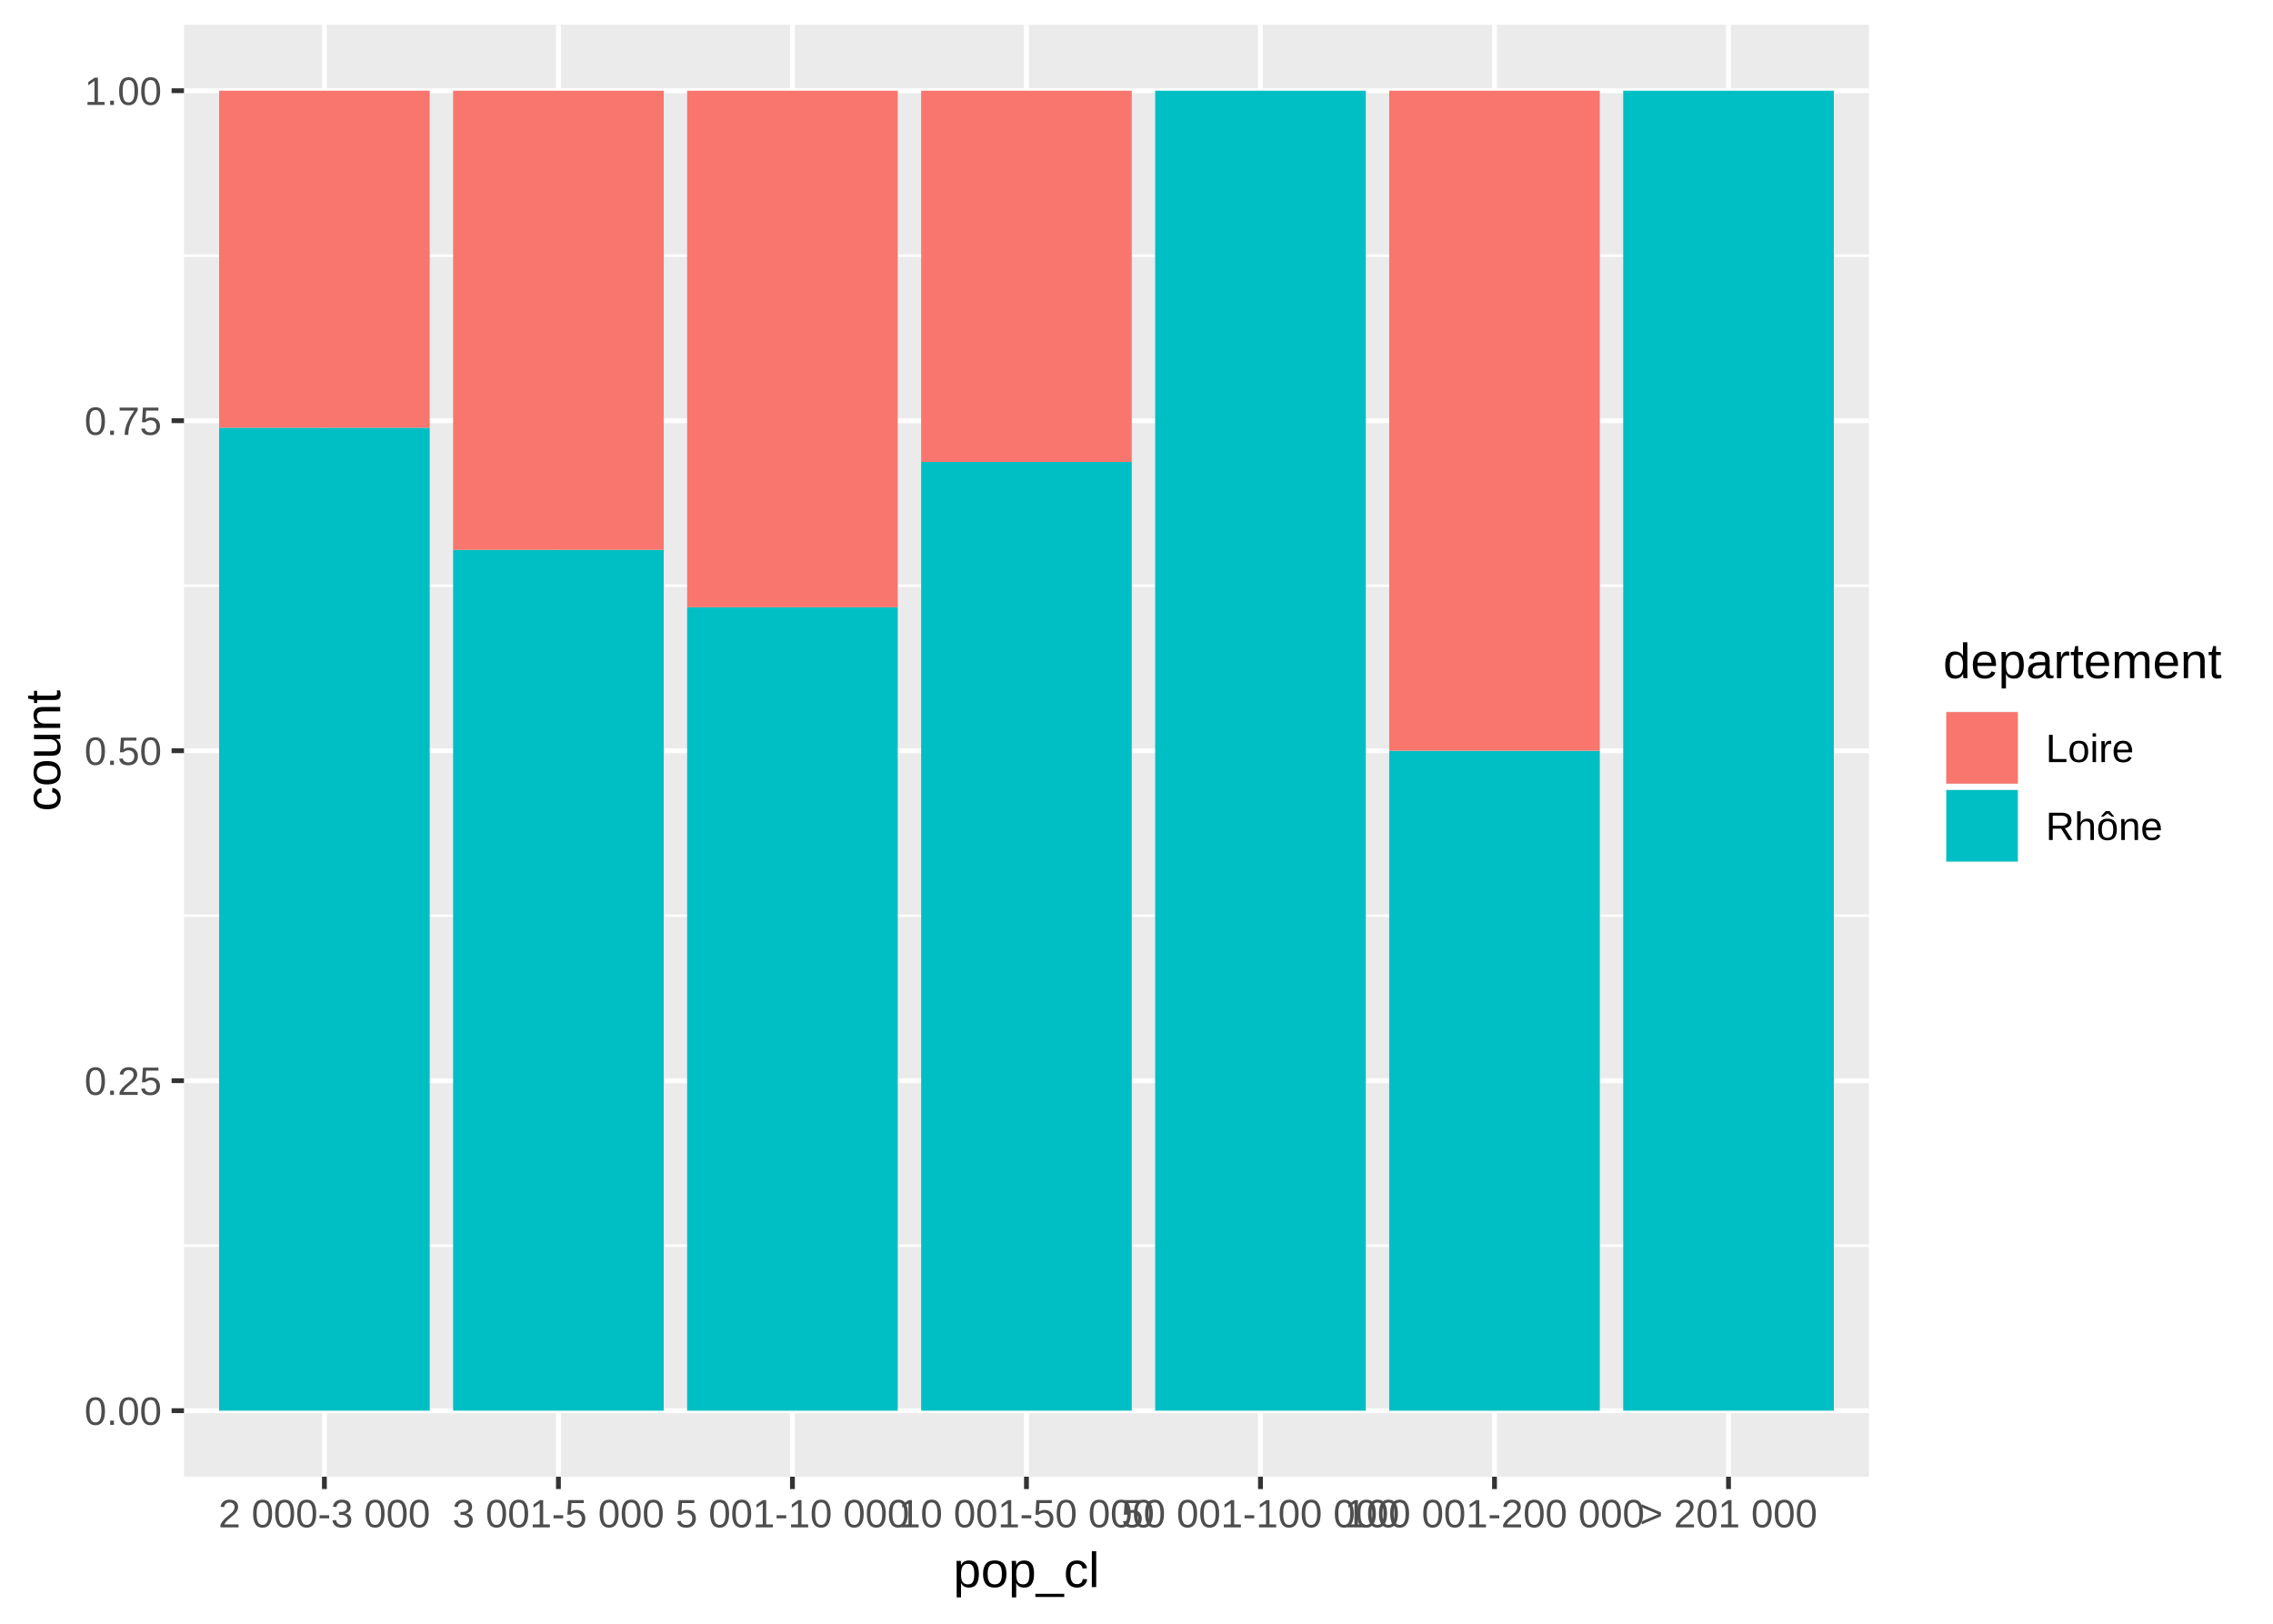
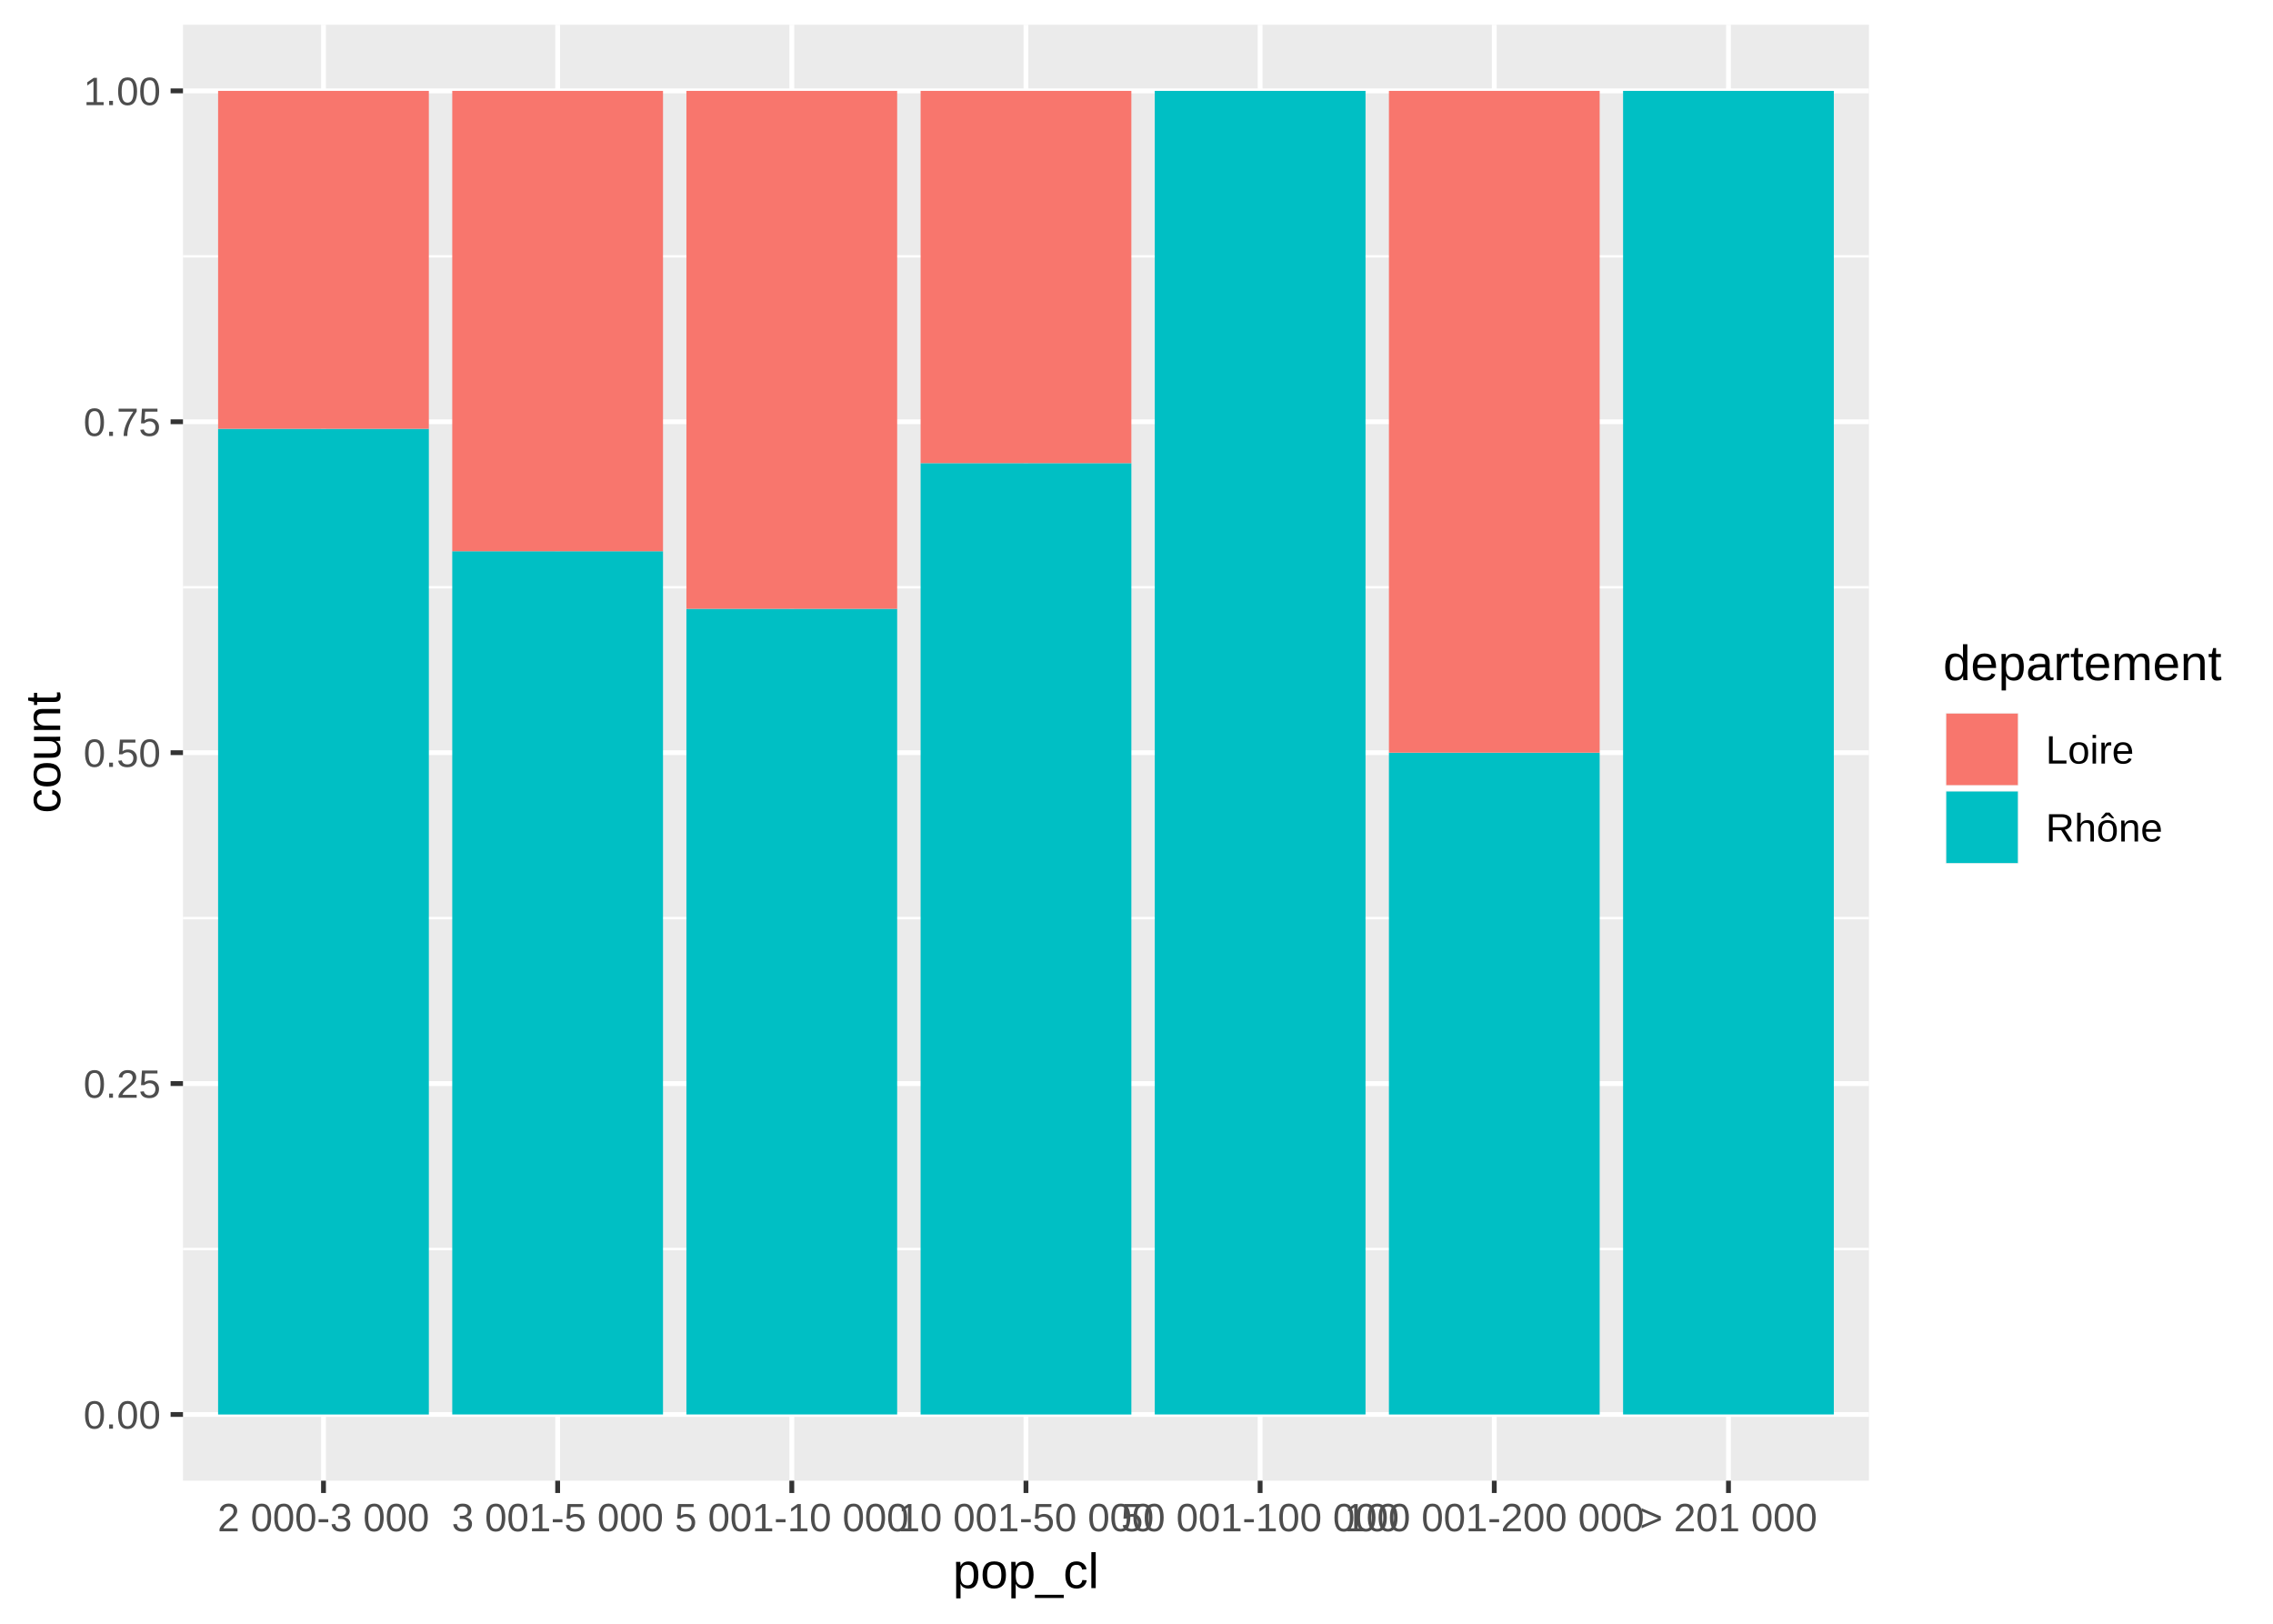
<svg xmlns="http://www.w3.org/2000/svg" viewBox="0 0 504.00 360.00">
  <defs>
    <style type="text/css">
-     line, polyline, path, rect, circle {
+     line, polyline, polygon, path, rect, circle {
      fill: none;
      stroke: #000000;
      stroke-linecap: round;
      stroke-linejoin: round;
      stroke-miterlimit: 10.00;
    }
  </style>
  </defs>
  <rect width="100%" height="100%" style="stroke: none; fill: #FFFFFF;" />
  <rect x="0.00" y="0.00" width="504.00" height="360.00" style="stroke-width: 1.07; stroke: #FFFFFF; fill: #FFFFFF;" />
  <defs>
-     <clipPath id="cpNDAuNzkyMXw0MTQuNDA5fDMyNy4zOTZ8NS40Nzk0NQ==">
-       <rect x="40.79" y="5.48" width="373.62" height="321.92" />
+     <clipPath id="cpNDAuNTd8NDE0LjQxfDMyOC4yOHw1LjQ4">
+       <rect x="40.57" y="5.48" width="373.84" height="322.80" />
    </clipPath>
  </defs>
-   <rect x="40.79" y="5.48" width="373.62" height="321.92" style="stroke-width: 1.07; stroke: none; fill: #EBEBEB;" clip-path="url(#cpNDAuNzkyMXw0MTQuNDA5fDMyNy4zOTZ8NS40Nzk0NQ==)" />
-   <polyline points="40.79,276.18 414.41,276.18 " style="stroke-width: 0.53; stroke: #FFFFFF; stroke-linecap: butt;" clip-path="url(#cpNDAuNzkyMXw0MTQuNDA5fDMyNy4zOTZ8NS40Nzk0NQ==)" />
-   <polyline points="40.79,203.02 414.41,203.02 " style="stroke-width: 0.53; stroke: #FFFFFF; stroke-linecap: butt;" clip-path="url(#cpNDAuNzkyMXw0MTQuNDA5fDMyNy4zOTZ8NS40Nzk0NQ==)" />
-   <polyline points="40.79,129.86 414.41,129.86 " style="stroke-width: 0.53; stroke: #FFFFFF; stroke-linecap: butt;" clip-path="url(#cpNDAuNzkyMXw0MTQuNDA5fDMyNy4zOTZ8NS40Nzk0NQ==)" />
-   <polyline points="40.79,56.69 414.41,56.69 " style="stroke-width: 0.53; stroke: #FFFFFF; stroke-linecap: butt;" clip-path="url(#cpNDAuNzkyMXw0MTQuNDA5fDMyNy4zOTZ8NS40Nzk0NQ==)" />
-   <polyline points="40.79,312.76 414.41,312.76 " style="stroke-width: 1.07; stroke: #FFFFFF; stroke-linecap: butt;" clip-path="url(#cpNDAuNzkyMXw0MTQuNDA5fDMyNy4zOTZ8NS40Nzk0NQ==)" />
-   <polyline points="40.79,239.60 414.41,239.60 " style="stroke-width: 1.07; stroke: #FFFFFF; stroke-linecap: butt;" clip-path="url(#cpNDAuNzkyMXw0MTQuNDA5fDMyNy4zOTZ8NS40Nzk0NQ==)" />
-   <polyline points="40.79,166.44 414.41,166.44 " style="stroke-width: 1.07; stroke: #FFFFFF; stroke-linecap: butt;" clip-path="url(#cpNDAuNzkyMXw0MTQuNDA5fDMyNy4zOTZ8NS40Nzk0NQ==)" />
-   <polyline points="40.79,93.27 414.41,93.27 " style="stroke-width: 1.07; stroke: #FFFFFF; stroke-linecap: butt;" clip-path="url(#cpNDAuNzkyMXw0MTQuNDA5fDMyNy4zOTZ8NS40Nzk0NQ==)" />
-   <polyline points="40.79,20.11 414.41,20.11 " style="stroke-width: 1.07; stroke: #FFFFFF; stroke-linecap: butt;" clip-path="url(#cpNDAuNzkyMXw0MTQuNDA5fDMyNy4zOTZ8NS40Nzk0NQ==)" />
-   <polyline points="71.93,327.40 71.93,5.48 " style="stroke-width: 1.07; stroke: #FFFFFF; stroke-linecap: butt;" clip-path="url(#cpNDAuNzkyMXw0MTQuNDA5fDMyNy4zOTZ8NS40Nzk0NQ==)" />
-   <polyline points="123.82,327.40 123.82,5.48 " style="stroke-width: 1.07; stroke: #FFFFFF; stroke-linecap: butt;" clip-path="url(#cpNDAuNzkyMXw0MTQuNDA5fDMyNy4zOTZ8NS40Nzk0NQ==)" />
-   <polyline points="175.71,327.40 175.71,5.48 " style="stroke-width: 1.07; stroke: #FFFFFF; stroke-linecap: butt;" clip-path="url(#cpNDAuNzkyMXw0MTQuNDA5fDMyNy4zOTZ8NS40Nzk0NQ==)" />
-   <polyline points="227.60,327.40 227.60,5.48 " style="stroke-width: 1.07; stroke: #FFFFFF; stroke-linecap: butt;" clip-path="url(#cpNDAuNzkyMXw0MTQuNDA5fDMyNy4zOTZ8NS40Nzk0NQ==)" />
-   <polyline points="279.49,327.40 279.49,5.48 " style="stroke-width: 1.07; stroke: #FFFFFF; stroke-linecap: butt;" clip-path="url(#cpNDAuNzkyMXw0MTQuNDA5fDMyNy4zOTZ8NS40Nzk0NQ==)" />
-   <polyline points="331.38,327.40 331.38,5.48 " style="stroke-width: 1.07; stroke: #FFFFFF; stroke-linecap: butt;" clip-path="url(#cpNDAuNzkyMXw0MTQuNDA5fDMyNy4zOTZ8NS40Nzk0NQ==)" />
-   <polyline points="383.27,327.40 383.27,5.48 " style="stroke-width: 1.07; stroke: #FFFFFF; stroke-linecap: butt;" clip-path="url(#cpNDAuNzkyMXw0MTQuNDA5fDMyNy4zOTZ8NS40Nzk0NQ==)" />
-   <rect x="48.58" y="94.83" width="46.70" height="217.93" style="stroke-width: 1.07; stroke: none; stroke-linecap: butt; fill: #00BFC4;" clip-path="url(#cpNDAuNzkyMXw0MTQuNDA5fDMyNy4zOTZ8NS40Nzk0NQ==)" />
-   <rect x="48.58" y="20.11" width="46.70" height="74.72" style="stroke-width: 1.07; stroke: none; stroke-linecap: butt; fill: #F8766D;" clip-path="url(#cpNDAuNzkyMXw0MTQuNDA5fDMyNy4zOTZ8NS40Nzk0NQ==)" />
-   <rect x="100.47" y="121.90" width="46.70" height="190.86" style="stroke-width: 1.07; stroke: none; stroke-linecap: butt; fill: #00BFC4;" clip-path="url(#cpNDAuNzkyMXw0MTQuNDA5fDMyNy4zOTZ8NS40Nzk0NQ==)" />
-   <rect x="100.47" y="20.11" width="46.70" height="101.79" style="stroke-width: 1.07; stroke: none; stroke-linecap: butt; fill: #F8766D;" clip-path="url(#cpNDAuNzkyMXw0MTQuNDA5fDMyNy4zOTZ8NS40Nzk0NQ==)" />
-   <rect x="152.36" y="134.63" width="46.70" height="178.14" style="stroke-width: 1.07; stroke: none; stroke-linecap: butt; fill: #00BFC4;" clip-path="url(#cpNDAuNzkyMXw0MTQuNDA5fDMyNy4zOTZ8NS40Nzk0NQ==)" />
-   <rect x="152.36" y="20.11" width="46.70" height="114.52" style="stroke-width: 1.07; stroke: none; stroke-linecap: butt; fill: #F8766D;" clip-path="url(#cpNDAuNzkyMXw0MTQuNDA5fDMyNy4zOTZ8NS40Nzk0NQ==)" />
-   <rect x="204.25" y="102.42" width="46.70" height="210.34" style="stroke-width: 1.07; stroke: none; stroke-linecap: butt; fill: #00BFC4;" clip-path="url(#cpNDAuNzkyMXw0MTQuNDA5fDMyNy4zOTZ8NS40Nzk0NQ==)" />
-   <rect x="204.25" y="20.11" width="46.70" height="82.31" style="stroke-width: 1.07; stroke: none; stroke-linecap: butt; fill: #F8766D;" clip-path="url(#cpNDAuNzkyMXw0MTQuNDA5fDMyNy4zOTZ8NS40Nzk0NQ==)" />
-   <rect x="256.14" y="20.11" width="46.70" height="292.65" style="stroke-width: 1.07; stroke: none; stroke-linecap: butt; fill: #00BFC4;" clip-path="url(#cpNDAuNzkyMXw0MTQuNDA5fDMyNy4zOTZ8NS40Nzk0NQ==)" />
-   <rect x="308.03" y="166.44" width="46.70" height="146.33" style="stroke-width: 1.07; stroke: none; stroke-linecap: butt; fill: #00BFC4;" clip-path="url(#cpNDAuNzkyMXw0MTQuNDA5fDMyNy4zOTZ8NS40Nzk0NQ==)" />
-   <rect x="308.03" y="20.11" width="46.70" height="146.33" style="stroke-width: 1.07; stroke: none; stroke-linecap: butt; fill: #F8766D;" clip-path="url(#cpNDAuNzkyMXw0MTQuNDA5fDMyNy4zOTZ8NS40Nzk0NQ==)" />
-   <rect x="359.92" y="20.11" width="46.70" height="292.65" style="stroke-width: 1.07; stroke: none; stroke-linecap: butt; fill: #00BFC4;" clip-path="url(#cpNDAuNzkyMXw0MTQuNDA5fDMyNy4zOTZ8NS40Nzk0NQ==)" />
+   <rect x="40.57" y="5.48" width="373.84" height="322.80" style="stroke-width: 1.07; stroke: none; fill: #EBEBEB;" clip-path="url(#cpNDAuNTd8NDE0LjQxfDMyOC4yOHw1LjQ4)" />
+   <polyline points="40.57,276.92 414.41,276.92 " style="stroke-width: 0.53; stroke: #FFFFFF; stroke-linecap: butt;" clip-path="url(#cpNDAuNTd8NDE0LjQxfDMyOC4yOHw1LjQ4)" />
+   <polyline points="40.57,203.56 414.41,203.56 " style="stroke-width: 0.53; stroke: #FFFFFF; stroke-linecap: butt;" clip-path="url(#cpNDAuNTd8NDE0LjQxfDMyOC4yOHw1LjQ4)" />
+   <polyline points="40.57,130.20 414.41,130.20 " style="stroke-width: 0.53; stroke: #FFFFFF; stroke-linecap: butt;" clip-path="url(#cpNDAuNTd8NDE0LjQxfDMyOC4yOHw1LjQ4)" />
+   <polyline points="40.57,56.83 414.41,56.83 " style="stroke-width: 0.53; stroke: #FFFFFF; stroke-linecap: butt;" clip-path="url(#cpNDAuNTd8NDE0LjQxfDMyOC4yOHw1LjQ4)" />
+   <polyline points="40.57,313.60 414.41,313.60 " style="stroke-width: 1.07; stroke: #FFFFFF; stroke-linecap: butt;" clip-path="url(#cpNDAuNTd8NDE0LjQxfDMyOC4yOHw1LjQ4)" />
+   <polyline points="40.57,240.24 414.41,240.24 " style="stroke-width: 1.07; stroke: #FFFFFF; stroke-linecap: butt;" clip-path="url(#cpNDAuNTd8NDE0LjQxfDMyOC4yOHw1LjQ4)" />
+   <polyline points="40.57,166.88 414.41,166.88 " style="stroke-width: 1.07; stroke: #FFFFFF; stroke-linecap: butt;" clip-path="url(#cpNDAuNTd8NDE0LjQxfDMyOC4yOHw1LjQ4)" />
+   <polyline points="40.57,93.51 414.41,93.51 " style="stroke-width: 1.07; stroke: #FFFFFF; stroke-linecap: butt;" clip-path="url(#cpNDAuNTd8NDE0LjQxfDMyOC4yOHw1LjQ4)" />
+   <polyline points="40.57,20.15 414.41,20.15 " style="stroke-width: 1.07; stroke: #FFFFFF; stroke-linecap: butt;" clip-path="url(#cpNDAuNTd8NDE0LjQxfDMyOC4yOHw1LjQ4)" />
+   <polyline points="71.73,328.28 71.73,5.48 " style="stroke-width: 1.07; stroke: #FFFFFF; stroke-linecap: butt;" clip-path="url(#cpNDAuNTd8NDE0LjQxfDMyOC4yOHw1LjQ4)" />
+   <polyline points="123.65,328.28 123.65,5.48 " style="stroke-width: 1.07; stroke: #FFFFFF; stroke-linecap: butt;" clip-path="url(#cpNDAuNTd8NDE0LjQxfDMyOC4yOHw1LjQ4)" />
+   <polyline points="175.57,328.28 175.57,5.48 " style="stroke-width: 1.07; stroke: #FFFFFF; stroke-linecap: butt;" clip-path="url(#cpNDAuNTd8NDE0LjQxfDMyOC4yOHw1LjQ4)" />
+   <polyline points="227.49,328.28 227.49,5.48 " style="stroke-width: 1.07; stroke: #FFFFFF; stroke-linecap: butt;" clip-path="url(#cpNDAuNTd8NDE0LjQxfDMyOC4yOHw1LjQ4)" />
+   <polyline points="279.41,328.28 279.41,5.48 " style="stroke-width: 1.07; stroke: #FFFFFF; stroke-linecap: butt;" clip-path="url(#cpNDAuNTd8NDE0LjQxfDMyOC4yOHw1LjQ4)" />
+   <polyline points="331.33,328.28 331.33,5.48 " style="stroke-width: 1.07; stroke: #FFFFFF; stroke-linecap: butt;" clip-path="url(#cpNDAuNTd8NDE0LjQxfDMyOC4yOHw1LjQ4)" />
+   <polyline points="383.26,328.28 383.26,5.48 " style="stroke-width: 1.07; stroke: #FFFFFF; stroke-linecap: butt;" clip-path="url(#cpNDAuNTd8NDE0LjQxfDMyOC4yOHw1LjQ4)" />
+   <rect x="48.36" y="95.08" width="46.73" height="218.53" style="stroke-width: 1.07; stroke: none; stroke-linecap: square; stroke-linejoin: miter; fill: #00BFC4;" clip-path="url(#cpNDAuNTd8NDE0LjQxfDMyOC4yOHw1LjQ4)" />
+   <rect x="48.36" y="20.15" width="46.73" height="74.92" style="stroke-width: 1.07; stroke: none; stroke-linecap: square; stroke-linejoin: miter; fill: #F8766D;" clip-path="url(#cpNDAuNTd8NDE0LjQxfDMyOC4yOHw1LjQ4)" />
+   <rect x="100.28" y="122.22" width="46.73" height="191.38" style="stroke-width: 1.07; stroke: none; stroke-linecap: square; stroke-linejoin: miter; fill: #00BFC4;" clip-path="url(#cpNDAuNTd8NDE0LjQxfDMyOC4yOHw1LjQ4)" />
+   <rect x="100.28" y="20.15" width="46.73" height="102.07" style="stroke-width: 1.07; stroke: none; stroke-linecap: square; stroke-linejoin: miter; fill: #F8766D;" clip-path="url(#cpNDAuNTd8NDE0LjQxfDMyOC4yOHw1LjQ4)" />
+   <rect x="152.20" y="134.98" width="46.73" height="178.62" style="stroke-width: 1.07; stroke: none; stroke-linecap: square; stroke-linejoin: miter; fill: #00BFC4;" clip-path="url(#cpNDAuNTd8NDE0LjQxfDMyOC4yOHw1LjQ4)" />
+   <rect x="152.20" y="20.15" width="46.73" height="114.83" style="stroke-width: 1.07; stroke: none; stroke-linecap: square; stroke-linejoin: miter; fill: #F8766D;" clip-path="url(#cpNDAuNTd8NDE0LjQxfDMyOC4yOHw1LjQ4)" />
+   <rect x="204.13" y="102.69" width="46.73" height="210.92" style="stroke-width: 1.07; stroke: none; stroke-linecap: square; stroke-linejoin: miter; fill: #00BFC4;" clip-path="url(#cpNDAuNTd8NDE0LjQxfDMyOC4yOHw1LjQ4)" />
+   <rect x="204.13" y="20.15" width="46.73" height="82.53" style="stroke-width: 1.07; stroke: none; stroke-linecap: square; stroke-linejoin: miter; fill: #F8766D;" clip-path="url(#cpNDAuNTd8NDE0LjQxfDMyOC4yOHw1LjQ4)" />
+   <rect x="256.05" y="20.15" width="46.73" height="293.45" style="stroke-width: 1.07; stroke: none; stroke-linecap: square; stroke-linejoin: miter; fill: #00BFC4;" clip-path="url(#cpNDAuNTd8NDE0LjQxfDMyOC4yOHw1LjQ4)" />
+   <rect x="307.97" y="166.88" width="46.73" height="146.73" style="stroke-width: 1.07; stroke: none; stroke-linecap: square; stroke-linejoin: miter; fill: #00BFC4;" clip-path="url(#cpNDAuNTd8NDE0LjQxfDMyOC4yOHw1LjQ4)" />
+   <rect x="307.97" y="20.15" width="46.73" height="146.73" style="stroke-width: 1.07; stroke: none; stroke-linecap: square; stroke-linejoin: miter; fill: #F8766D;" clip-path="url(#cpNDAuNTd8NDE0LjQxfDMyOC4yOHw1LjQ4)" />
+   <rect x="359.89" y="20.15" width="46.73" height="293.45" style="stroke-width: 1.07; stroke: none; stroke-linecap: square; stroke-linejoin: miter; fill: #00BFC4;" clip-path="url(#cpNDAuNTd8NDE0LjQxfDMyOC4yOHw1LjQ4)" />
  <defs>
-     <clipPath id="cpMHw1MDR8MzYwfDA=">
+     <clipPath id="cpMC4wMHw1MDQuMDB8MzYwLjAwfDAuMDA=">
      <rect x="0.00" y="0.00" width="504.00" height="360.00" />
    </clipPath>
  </defs>
-   <g clip-path="url(#cpMHw1MDR8MzYwfDA=)">
-     <text x="18.73" y="315.91" style="font-size: 8.80px; fill: #4D4D4D; font-family: Arial;" textLength="17.13px" lengthAdjust="spacingAndGlyphs">0.00</text>
+   <g clip-path="url(#cpMC4wMHw1MDQuMDB8MzYwLjAwfDAuMDA=)">
+     <text x="18.51" y="316.75" style="font-size: 8.80px; fill: #4D4D4D; font-family: Arial;" textLength="17.13px" lengthAdjust="spacingAndGlyphs">0.00</text>
  </g>
-   <g clip-path="url(#cpMHw1MDR8MzYwfDA=)">
-     <text x="18.73" y="242.75" style="font-size: 8.80px; fill: #4D4D4D; font-family: Arial;" textLength="17.13px" lengthAdjust="spacingAndGlyphs">0.25</text>
+   <g clip-path="url(#cpMC4wMHw1MDQuMDB8MzYwLjAwfDAuMDA=)">
+     <text x="18.51" y="243.39" style="font-size: 8.80px; fill: #4D4D4D; font-family: Arial;" textLength="17.13px" lengthAdjust="spacingAndGlyphs">0.25</text>
  </g>
-   <g clip-path="url(#cpMHw1MDR8MzYwfDA=)">
-     <text x="18.73" y="169.59" style="font-size: 8.80px; fill: #4D4D4D; font-family: Arial;" textLength="17.13px" lengthAdjust="spacingAndGlyphs">0.50</text>
+   <g clip-path="url(#cpMC4wMHw1MDQuMDB8MzYwLjAwfDAuMDA=)">
+     <text x="18.51" y="170.03" style="font-size: 8.80px; fill: #4D4D4D; font-family: Arial;" textLength="17.13px" lengthAdjust="spacingAndGlyphs">0.50</text>
  </g>
-   <g clip-path="url(#cpMHw1MDR8MzYwfDA=)">
-     <text x="18.73" y="96.42" style="font-size: 8.80px; fill: #4D4D4D; font-family: Arial;" textLength="17.13px" lengthAdjust="spacingAndGlyphs">0.75</text>
+   <g clip-path="url(#cpMC4wMHw1MDQuMDB8MzYwLjAwfDAuMDA=)">
+     <text x="18.51" y="96.66" style="font-size: 8.80px; fill: #4D4D4D; font-family: Arial;" textLength="17.13px" lengthAdjust="spacingAndGlyphs">0.75</text>
  </g>
-   <g clip-path="url(#cpMHw1MDR8MzYwfDA=)">
-     <text x="18.73" y="23.26" style="font-size: 8.80px; fill: #4D4D4D; font-family: Arial;" textLength="17.13px" lengthAdjust="spacingAndGlyphs">1.00</text>
+   <g clip-path="url(#cpMC4wMHw1MDQuMDB8MzYwLjAwfDAuMDA=)">
+     <text x="18.51" y="23.30" style="font-size: 8.80px; fill: #4D4D4D; font-family: Arial;" textLength="17.13px" lengthAdjust="spacingAndGlyphs">1.00</text>
  </g>
-   <polyline points="38.05,312.76 40.79,312.76 " style="stroke-width: 1.07; stroke: #333333; stroke-linecap: butt;" clip-path="url(#cpMHw1MDR8MzYwfDA=)" />
-   <polyline points="38.05,239.60 40.79,239.60 " style="stroke-width: 1.07; stroke: #333333; stroke-linecap: butt;" clip-path="url(#cpMHw1MDR8MzYwfDA=)" />
-   <polyline points="38.05,166.44 40.79,166.44 " style="stroke-width: 1.07; stroke: #333333; stroke-linecap: butt;" clip-path="url(#cpMHw1MDR8MzYwfDA=)" />
-   <polyline points="38.05,93.27 40.79,93.27 " style="stroke-width: 1.07; stroke: #333333; stroke-linecap: butt;" clip-path="url(#cpMHw1MDR8MzYwfDA=)" />
-   <polyline points="38.05,20.11 40.79,20.11 " style="stroke-width: 1.07; stroke: #333333; stroke-linecap: butt;" clip-path="url(#cpMHw1MDR8MzYwfDA=)" />
-   <polyline points="71.93,330.14 71.93,327.40 " style="stroke-width: 1.07; stroke: #333333; stroke-linecap: butt;" clip-path="url(#cpMHw1MDR8MzYwfDA=)" />
-   <polyline points="123.82,330.14 123.82,327.40 " style="stroke-width: 1.07; stroke: #333333; stroke-linecap: butt;" clip-path="url(#cpMHw1MDR8MzYwfDA=)" />
-   <polyline points="175.71,330.14 175.71,327.40 " style="stroke-width: 1.07; stroke: #333333; stroke-linecap: butt;" clip-path="url(#cpMHw1MDR8MzYwfDA=)" />
-   <polyline points="227.60,330.14 227.60,327.40 " style="stroke-width: 1.07; stroke: #333333; stroke-linecap: butt;" clip-path="url(#cpMHw1MDR8MzYwfDA=)" />
-   <polyline points="279.49,330.14 279.49,327.40 " style="stroke-width: 1.07; stroke: #333333; stroke-linecap: butt;" clip-path="url(#cpMHw1MDR8MzYwfDA=)" />
-   <polyline points="331.38,330.14 331.38,327.40 " style="stroke-width: 1.07; stroke: #333333; stroke-linecap: butt;" clip-path="url(#cpMHw1MDR8MzYwfDA=)" />
-   <polyline points="383.27,330.14 383.27,327.40 " style="stroke-width: 1.07; stroke: #333333; stroke-linecap: butt;" clip-path="url(#cpMHw1MDR8MzYwfDA=)" />
-   <g clip-path="url(#cpMHw1MDR8MzYwfDA=)">
-     <text x="48.44" y="338.63" style="font-size: 8.80px; fill: #4D4D4D; font-family: Arial;" textLength="46.97px" lengthAdjust="spacingAndGlyphs">2 000-3 000</text>
+   <polyline points="37.83,313.60 40.57,313.60 " style="stroke-width: 1.07; stroke: #333333; stroke-linecap: butt;" clip-path="url(#cpMC4wMHw1MDQuMDB8MzYwLjAwfDAuMDA=)" />
+   <polyline points="37.83,240.24 40.57,240.24 " style="stroke-width: 1.07; stroke: #333333; stroke-linecap: butt;" clip-path="url(#cpMC4wMHw1MDQuMDB8MzYwLjAwfDAuMDA=)" />
+   <polyline points="37.83,166.88 40.57,166.88 " style="stroke-width: 1.07; stroke: #333333; stroke-linecap: butt;" clip-path="url(#cpMC4wMHw1MDQuMDB8MzYwLjAwfDAuMDA=)" />
+   <polyline points="37.83,93.51 40.57,93.51 " style="stroke-width: 1.07; stroke: #333333; stroke-linecap: butt;" clip-path="url(#cpMC4wMHw1MDQuMDB8MzYwLjAwfDAuMDA=)" />
+   <polyline points="37.83,20.15 40.57,20.15 " style="stroke-width: 1.07; stroke: #333333; stroke-linecap: butt;" clip-path="url(#cpMC4wMHw1MDQuMDB8MzYwLjAwfDAuMDA=)" />
+   <polyline points="71.73,331.02 71.73,328.28 " style="stroke-width: 1.07; stroke: #333333; stroke-linecap: butt;" clip-path="url(#cpMC4wMHw1MDQuMDB8MzYwLjAwfDAuMDA=)" />
+   <polyline points="123.65,331.02 123.65,328.28 " style="stroke-width: 1.07; stroke: #333333; stroke-linecap: butt;" clip-path="url(#cpMC4wMHw1MDQuMDB8MzYwLjAwfDAuMDA=)" />
+   <polyline points="175.57,331.02 175.57,328.28 " style="stroke-width: 1.07; stroke: #333333; stroke-linecap: butt;" clip-path="url(#cpMC4wMHw1MDQuMDB8MzYwLjAwfDAuMDA=)" />
+   <polyline points="227.49,331.02 227.49,328.28 " style="stroke-width: 1.07; stroke: #333333; stroke-linecap: butt;" clip-path="url(#cpMC4wMHw1MDQuMDB8MzYwLjAwfDAuMDA=)" />
+   <polyline points="279.41,331.02 279.41,328.28 " style="stroke-width: 1.07; stroke: #333333; stroke-linecap: butt;" clip-path="url(#cpMC4wMHw1MDQuMDB8MzYwLjAwfDAuMDA=)" />
+   <polyline points="331.33,331.02 331.33,328.28 " style="stroke-width: 1.07; stroke: #333333; stroke-linecap: butt;" clip-path="url(#cpMC4wMHw1MDQuMDB8MzYwLjAwfDAuMDA=)" />
+   <polyline points="383.26,331.02 383.26,328.28 " style="stroke-width: 1.07; stroke: #333333; stroke-linecap: butt;" clip-path="url(#cpMC4wMHw1MDQuMDB8MzYwLjAwfDAuMDA=)" />
+   <g clip-path="url(#cpMC4wMHw1MDQuMDB8MzYwLjAwfDAuMDA=)">
+     <text x="48.24" y="339.51" style="font-size: 8.80px; fill: #4D4D4D; font-family: Arial;" textLength="46.97px" lengthAdjust="spacingAndGlyphs">2 000-3 000</text>
  </g>
-   <g clip-path="url(#cpMHw1MDR8MzYwfDA=)">
-     <text x="100.33" y="338.63" style="font-size: 8.80px; fill: #4D4D4D; font-family: Arial;" textLength="46.97px" lengthAdjust="spacingAndGlyphs">3 001-5 000</text>
+   <g clip-path="url(#cpMC4wMHw1MDQuMDB8MzYwLjAwfDAuMDA=)">
+     <text x="100.16" y="339.51" style="font-size: 8.80px; fill: #4D4D4D; font-family: Arial;" textLength="46.97px" lengthAdjust="spacingAndGlyphs">3 001-5 000</text>
  </g>
-   <g clip-path="url(#cpMHw1MDR8MzYwfDA=)">
-     <text x="149.78" y="338.63" style="font-size: 8.80px; fill: #4D4D4D; font-family: Arial;" textLength="51.87px" lengthAdjust="spacingAndGlyphs">5 001-10 000</text>
+   <g clip-path="url(#cpMC4wMHw1MDQuMDB8MzYwLjAwfDAuMDA=)">
+     <text x="149.63" y="339.51" style="font-size: 8.80px; fill: #4D4D4D; font-family: Arial;" textLength="51.87px" lengthAdjust="spacingAndGlyphs">5 001-10 000</text>
  </g>
-   <g clip-path="url(#cpMHw1MDR8MzYwfDA=)">
-     <text x="199.22" y="338.63" style="font-size: 8.80px; fill: #4D4D4D; font-family: Arial;" textLength="56.76px" lengthAdjust="spacingAndGlyphs">10 001-50 000</text>
+   <g clip-path="url(#cpMC4wMHw1MDQuMDB8MzYwLjAwfDAuMDA=)">
+     <text x="199.11" y="339.51" style="font-size: 8.80px; fill: #4D4D4D; font-family: Arial;" textLength="56.76px" lengthAdjust="spacingAndGlyphs">10 001-50 000</text>
  </g>
-   <g clip-path="url(#cpMHw1MDR8MzYwfDA=)">
-     <text x="248.66" y="338.63" style="font-size: 8.80px; fill: #4D4D4D; font-family: Arial;" textLength="61.66px" lengthAdjust="spacingAndGlyphs">50 001-100 000</text>
+   <g clip-path="url(#cpMC4wMHw1MDQuMDB8MzYwLjAwfDAuMDA=)">
+     <text x="248.58" y="339.51" style="font-size: 8.80px; fill: #4D4D4D; font-family: Arial;" textLength="61.66px" lengthAdjust="spacingAndGlyphs">50 001-100 000</text>
  </g>
-   <g clip-path="url(#cpMHw1MDR8MzYwfDA=)">
-     <text x="298.11" y="338.63" style="font-size: 8.80px; fill: #4D4D4D; font-family: Arial;" textLength="66.55px" lengthAdjust="spacingAndGlyphs">100 001-200 000</text>
+   <g clip-path="url(#cpMC4wMHw1MDQuMDB8MzYwLjAwfDAuMDA=)">
+     <text x="298.06" y="339.51" style="font-size: 8.80px; fill: #4D4D4D; font-family: Arial;" textLength="66.55px" lengthAdjust="spacingAndGlyphs">100 001-200 000</text>
  </g>
-   <g clip-path="url(#cpMHw1MDR8MzYwfDA=)">
-     <text x="363.58" y="338.63" style="font-size: 8.80px; fill: #4D4D4D; font-family: Arial;" textLength="39.39px" lengthAdjust="spacingAndGlyphs">&gt; 201 000</text>
+   <g clip-path="url(#cpMC4wMHw1MDQuMDB8MzYwLjAwfDAuMDA=)">
+     <text x="363.56" y="339.51" style="font-size: 8.80px; fill: #4D4D4D; font-family: Arial;" textLength="39.39px" lengthAdjust="spacingAndGlyphs">&gt; 201 000</text>
  </g>
-   <g clip-path="url(#cpMHw1MDR8MzYwfDA=)">
-     <text x="211.39" y="351.88" style="font-size: 11.00px; font-family: Arial;" textLength="32.41px" lengthAdjust="spacingAndGlyphs">pop_cl</text>
+   <g clip-path="url(#cpMC4wMHw1MDQuMDB8MzYwLjAwfDAuMDA=)">
+     <text x="211.28" y="352.10" style="font-size: 11.00px; font-family: Arial;" textLength="32.41px" lengthAdjust="spacingAndGlyphs">pop_cl</text>
  </g>
-   <g clip-path="url(#cpMHw1MDR8MzYwfDA=)">
-     <text transform="translate(13.35,179.89) rotate(-90)" style="font-size: 11.00px; font-family: Arial;" textLength="26.91px" lengthAdjust="spacingAndGlyphs">count</text>
+   <g clip-path="url(#cpMC4wMHw1MDQuMDB8MzYwLjAwfDAuMDA=)">
+     <text transform="translate(13.35,180.33) rotate(-90)" style="font-size: 11.00px; font-family: Arial;" textLength="26.91px" lengthAdjust="spacingAndGlyphs">count</text>
  </g>
-   <rect x="425.37" y="135.67" width="73.15" height="61.54" style="stroke-width: 1.07; stroke: none; fill: #FFFFFF;" clip-path="url(#cpMHw1MDR8MzYwfDA=)" />
-   <g clip-path="url(#cpMHw1MDR8MzYwfDA=)">
-     <text x="430.85" y="150.36" style="font-size: 11.00px; font-family: Arial;" textLength="61.76px" lengthAdjust="spacingAndGlyphs">departement</text>
+   <rect x="425.37" y="136.22" width="73.15" height="61.32" style="stroke-width: 1.07; stroke: none; fill: #FFFFFF;" clip-path="url(#cpMC4wMHw1MDQuMDB8MzYwLjAwfDAuMDA=)" />
+   <g clip-path="url(#cpMC4wMHw1MDQuMDB8MzYwLjAwfDAuMDA=)">
+     <text x="430.85" y="150.80" style="font-size: 11.00px; font-family: Arial;" textLength="61.76px" lengthAdjust="spacingAndGlyphs">departement</text>
  </g>
-   <rect x="430.85" y="157.17" width="17.28" height="17.28" style="stroke-width: 1.07; stroke: #FFFFFF; fill: #F2F2F2;" clip-path="url(#cpMHw1MDR8MzYwfDA=)" />
-   <rect x="431.56" y="157.88" width="15.86" height="15.86" style="stroke-width: 1.07; stroke: none; stroke-linejoin: miter; fill: #F8766D;" clip-path="url(#cpMHw1MDR8MzYwfDA=)" />
-   <rect x="430.85" y="174.45" width="17.28" height="17.28" style="stroke-width: 1.07; stroke: #FFFFFF; fill: #F2F2F2;" clip-path="url(#cpMHw1MDR8MzYwfDA=)" />
-   <rect x="431.56" y="175.16" width="15.86" height="15.86" style="stroke-width: 1.07; stroke: none; stroke-linejoin: miter; fill: #00BFC4;" clip-path="url(#cpMHw1MDR8MzYwfDA=)" />
-   <g clip-path="url(#cpMHw1MDR8MzYwfDA=)">
-     <text x="453.61" y="168.96" style="font-size: 8.80px; font-family: Arial;" textLength="19.57px" lengthAdjust="spacingAndGlyphs">Loire</text>
+   <rect x="430.85" y="157.50" width="17.28" height="17.28" style="stroke-width: 1.07; stroke: #FFFFFF; fill: #F2F2F2;" clip-path="url(#cpMC4wMHw1MDQuMDB8MzYwLjAwfDAuMDA=)" />
+   <rect x="431.56" y="158.21" width="15.86" height="15.86" style="stroke-width: 1.07; stroke: none; stroke-linecap: square; stroke-linejoin: miter; fill: #F8766D;" clip-path="url(#cpMC4wMHw1MDQuMDB8MzYwLjAwfDAuMDA=)" />
+   <rect x="430.85" y="174.78" width="17.28" height="17.28" style="stroke-width: 1.07; stroke: #FFFFFF; fill: #F2F2F2;" clip-path="url(#cpMC4wMHw1MDQuMDB8MzYwLjAwfDAuMDA=)" />
+   <rect x="431.56" y="175.49" width="15.86" height="15.86" style="stroke-width: 1.07; stroke: none; stroke-linecap: square; stroke-linejoin: miter; fill: #00BFC4;" clip-path="url(#cpMC4wMHw1MDQuMDB8MzYwLjAwfDAuMDA=)" />
+   <g clip-path="url(#cpMC4wMHw1MDQuMDB8MzYwLjAwfDAuMDA=)">
+     <text x="453.61" y="169.29" style="font-size: 8.80px; font-family: Arial;" textLength="19.57px" lengthAdjust="spacingAndGlyphs">Loire</text>
  </g>
-   <g clip-path="url(#cpMHw1MDR8MzYwfDA=)">
-     <text x="453.61" y="186.24" style="font-size: 8.80px; font-family: Arial;" textLength="25.93px" lengthAdjust="spacingAndGlyphs">Rhône</text>
+   <g clip-path="url(#cpMC4wMHw1MDQuMDB8MzYwLjAwfDAuMDA=)">
+     <text x="453.61" y="186.57" style="font-size: 8.80px; font-family: Arial;" textLength="25.93px" lengthAdjust="spacingAndGlyphs">Rhône</text>
  </g>
</svg>
